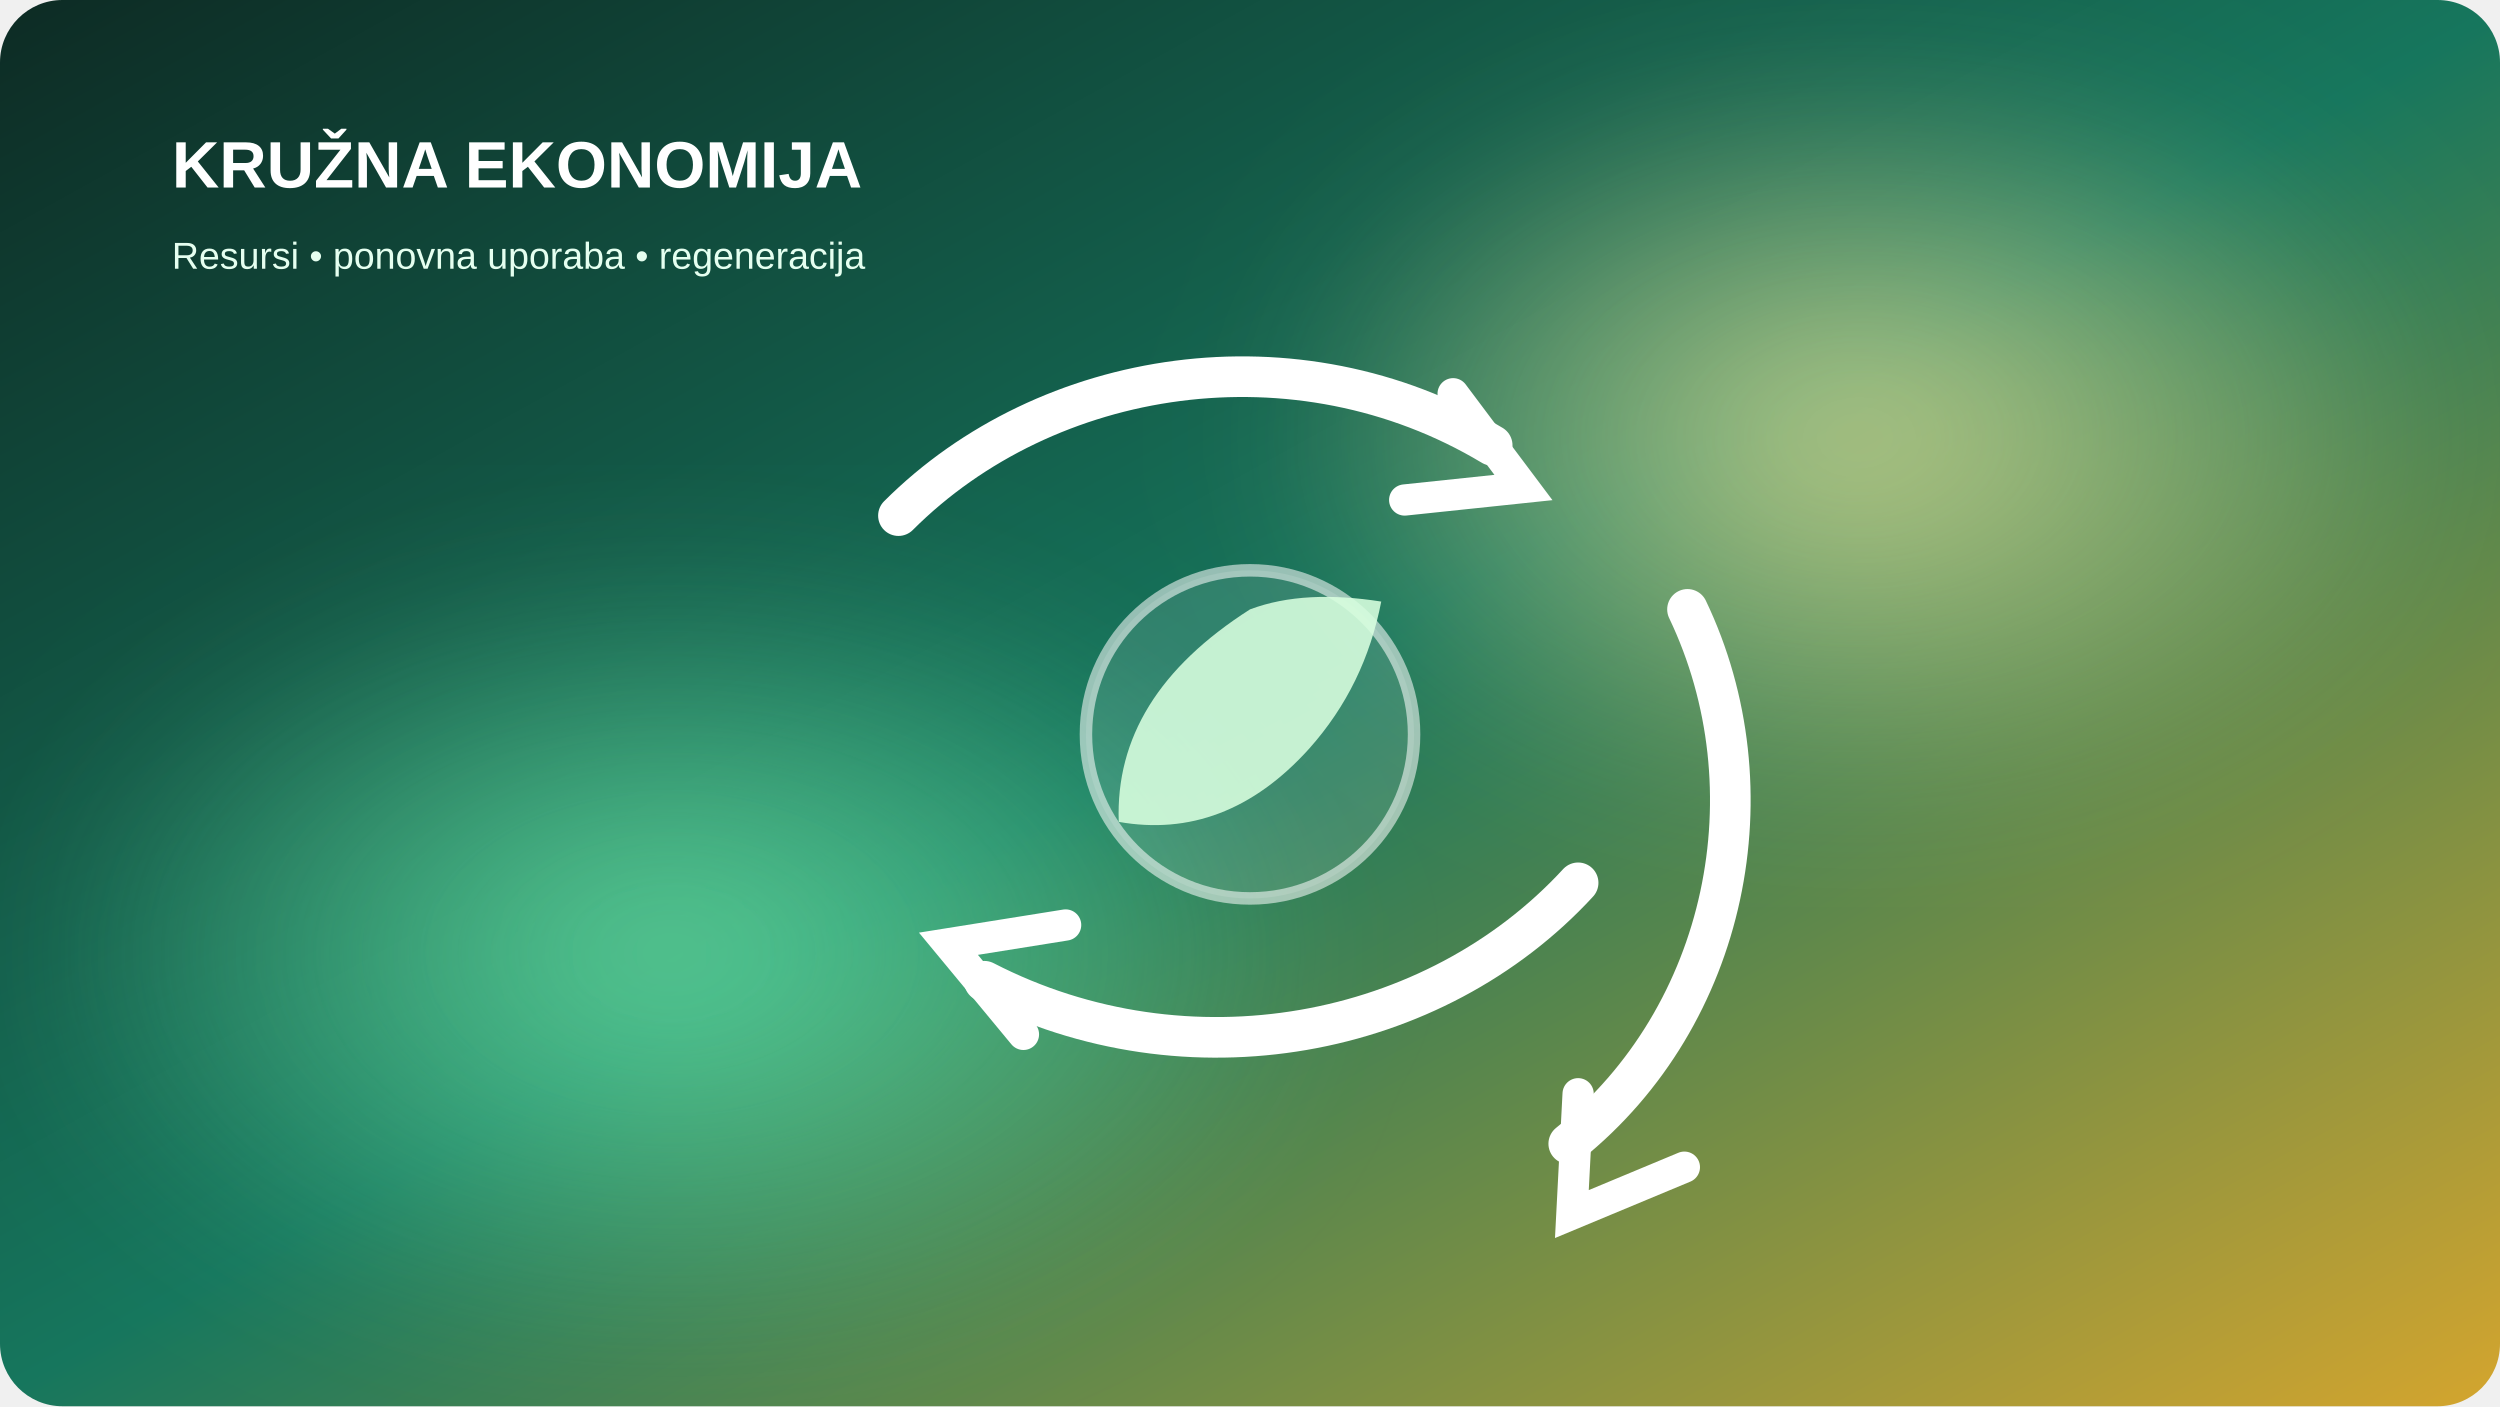
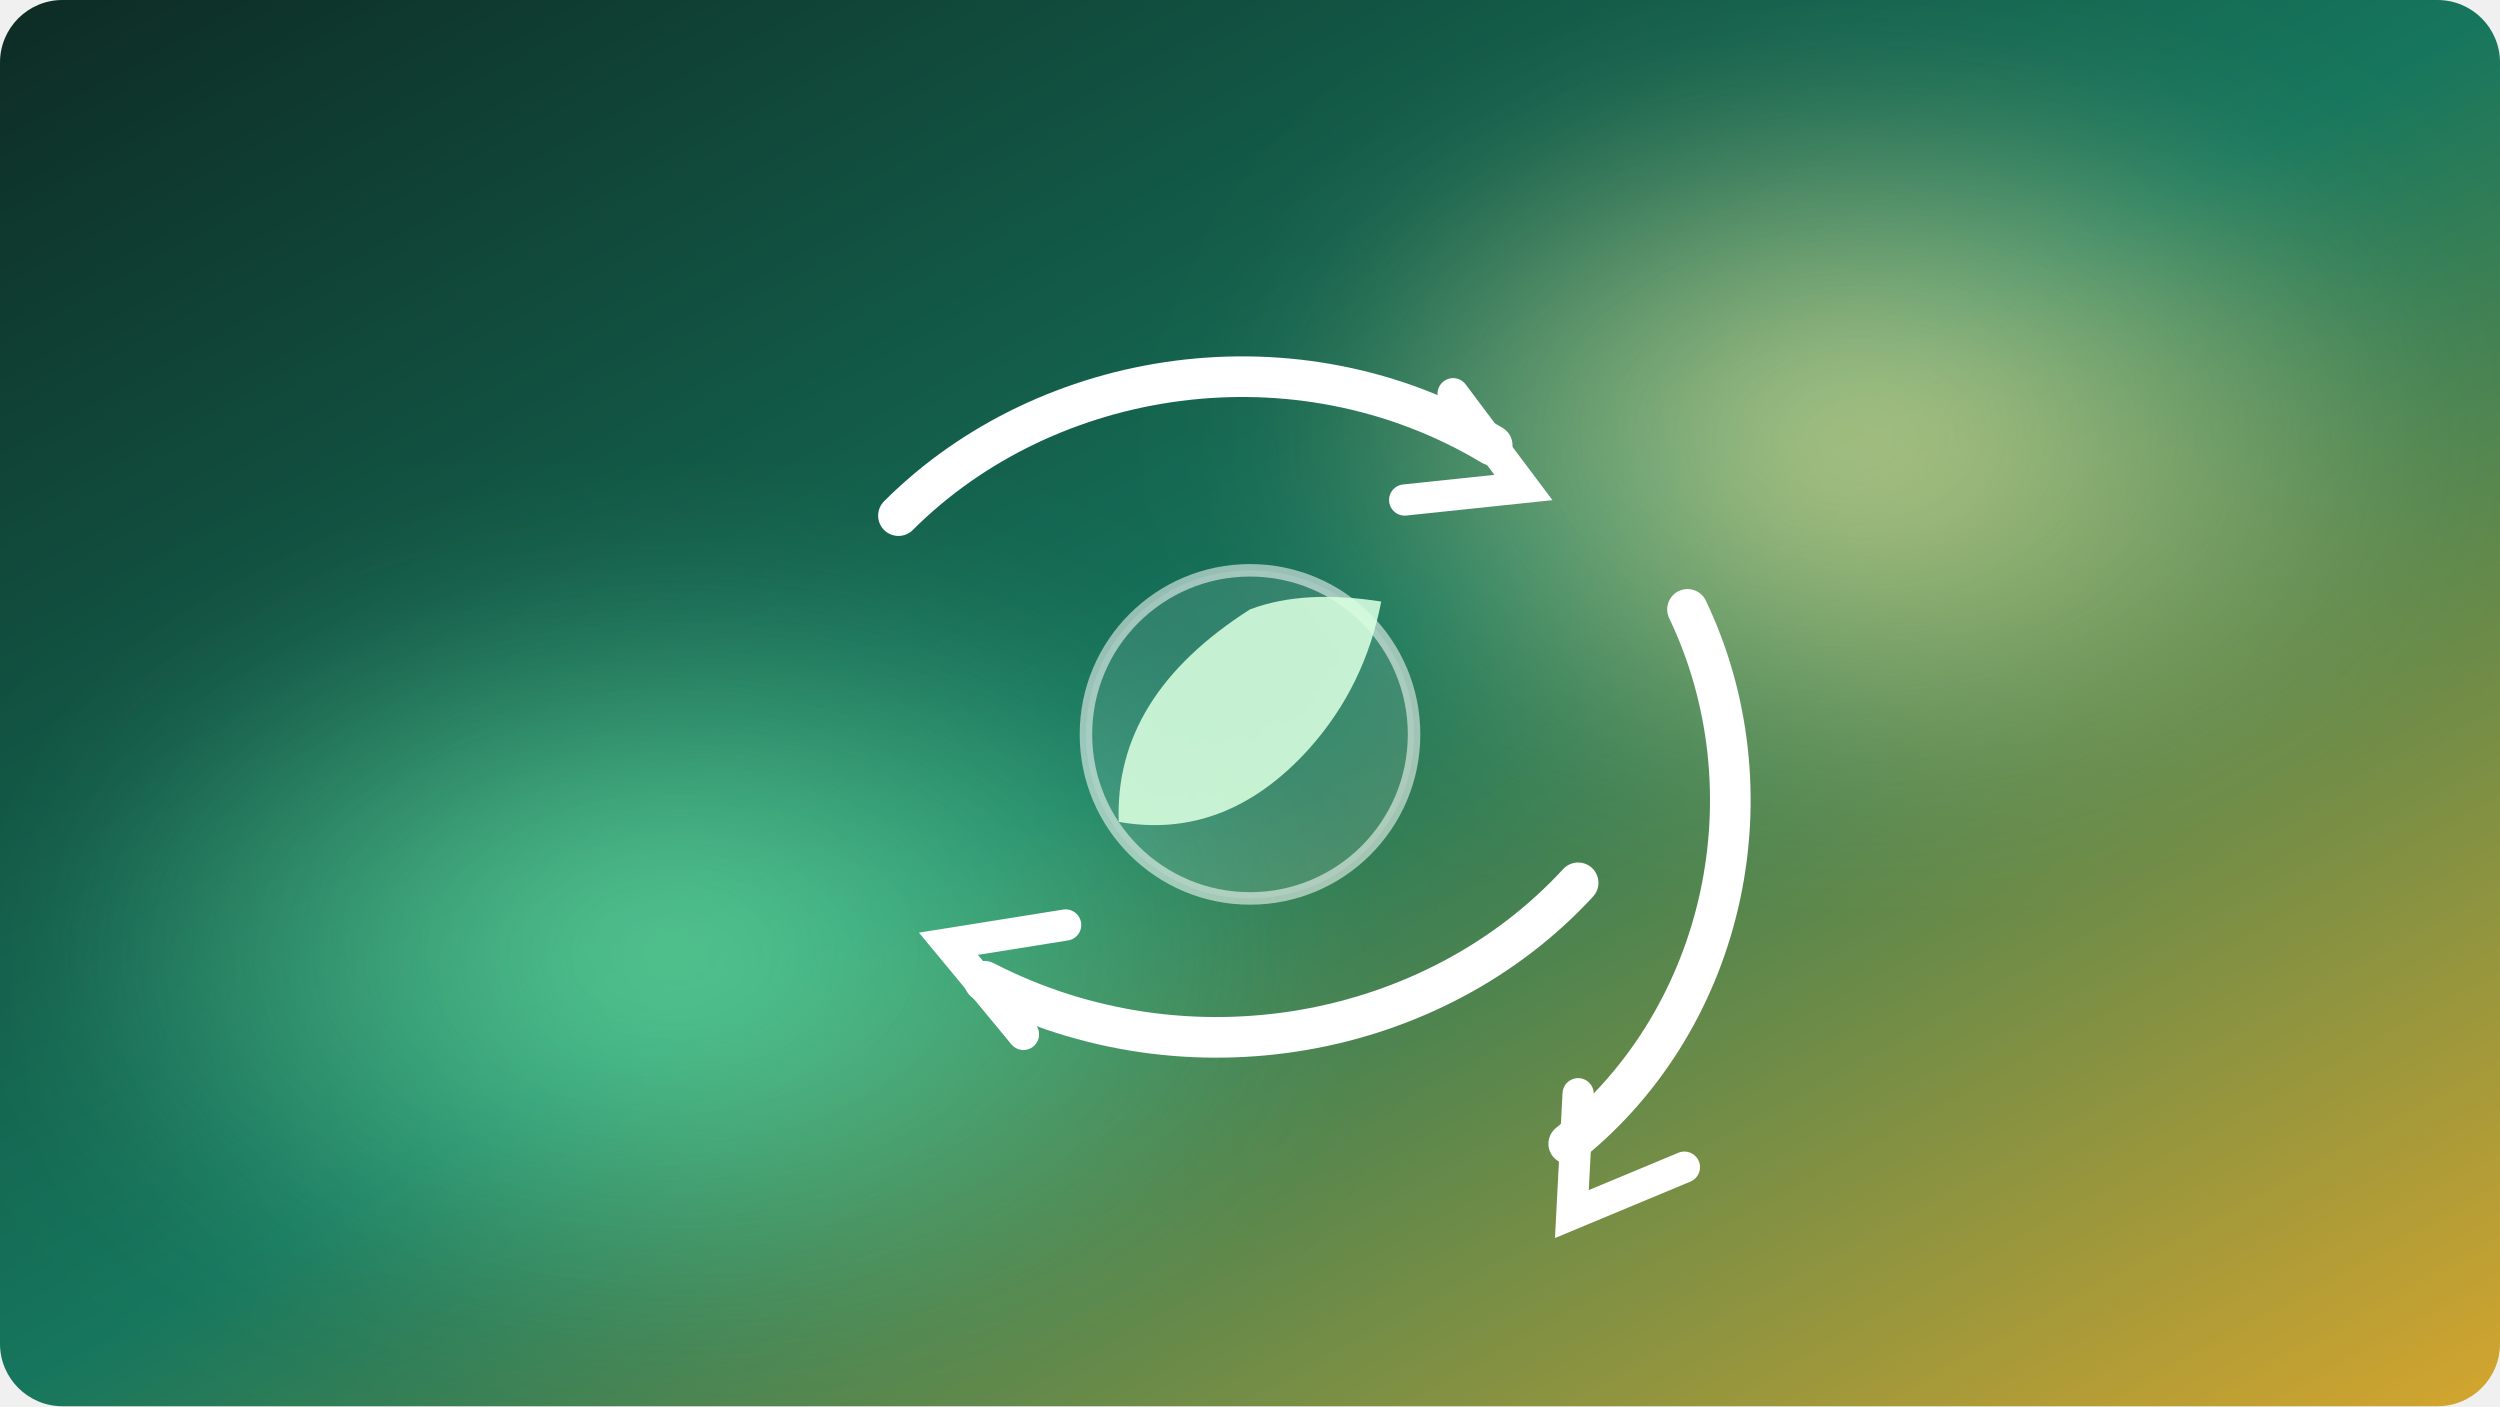
<svg xmlns="http://www.w3.org/2000/svg" viewBox="0 0 1600 900" role="img" aria-labelledby="title desc">
  <defs>
    <linearGradient id="bg" x1="0" y1="0" x2="1" y2="1">
      <stop stop-color="#0d2b24" />
      <stop offset=".5" stop-color="#16765d" />
      <stop offset="1" stop-color="#d4a52e" />
    </linearGradient>
    <radialGradient id="a">
      <stop stop-color="#75f3ae" />
      <stop offset="1" stop-color="#75f3ae" stop-opacity="0" />
    </radialGradient>
    <radialGradient id="b">
      <stop stop-color="#ffef9a" />
      <stop offset="1" stop-color="#ffef9a" stop-opacity="0" />
    </radialGradient>
    <filter id="blur">
      <feGaussianBlur stdDeviation="48" />
    </filter>
  </defs>
  <rect width="1600" height="900" rx="40" fill="url(#bg)" />
  <ellipse cx="430" cy="610" rx="420" ry="260" fill="url(#a)" filter="url(#blur)" opacity=".72" />
  <ellipse cx="1190" cy="280" rx="390" ry="250" fill="url(#b)" filter="url(#blur)" opacity=".7" />
  <g fill="none" stroke="#fff" stroke-linecap="round">
    <path d="M575 330c95-95 255-120 380-45" stroke-width="26" />
    <path d="m930 252 45 60-76 8" stroke-width="20" />
    <path d="M1010 565c-92 100-250 130-380 63" stroke-width="26" />
    <path d="m655 662-48-58 75-12" stroke-width="20" />
    <path d="M1080 390c55 115 26 260-76 342" stroke-width="26" />
    <path d="m1010 700-4 77 72-30" stroke-width="20" />
  </g>
  <circle cx="800" cy="470" r="105" fill="#fff" fill-opacity=".12" stroke="#fff" stroke-opacity=".55" stroke-width="8" />
  <path d="M800 390c-58 37-86 82-84 136 45 8 86-7 122-47 24-27 39-58 46-94-32-5-60-4-84 5Z" fill="#d9ffdf" fill-opacity=".88" />
-   <text x="110" y="120" fill="#fff" font-family="Arial,sans-serif" font-size="42" font-weight="700">KRUŽNA EKONOMIJA</text>
-   <text x="110" y="172" fill="#e5fff0" font-family="Arial,sans-serif" font-size="24">Resursi • ponovna uporaba • regeneracija</text>
</svg>
